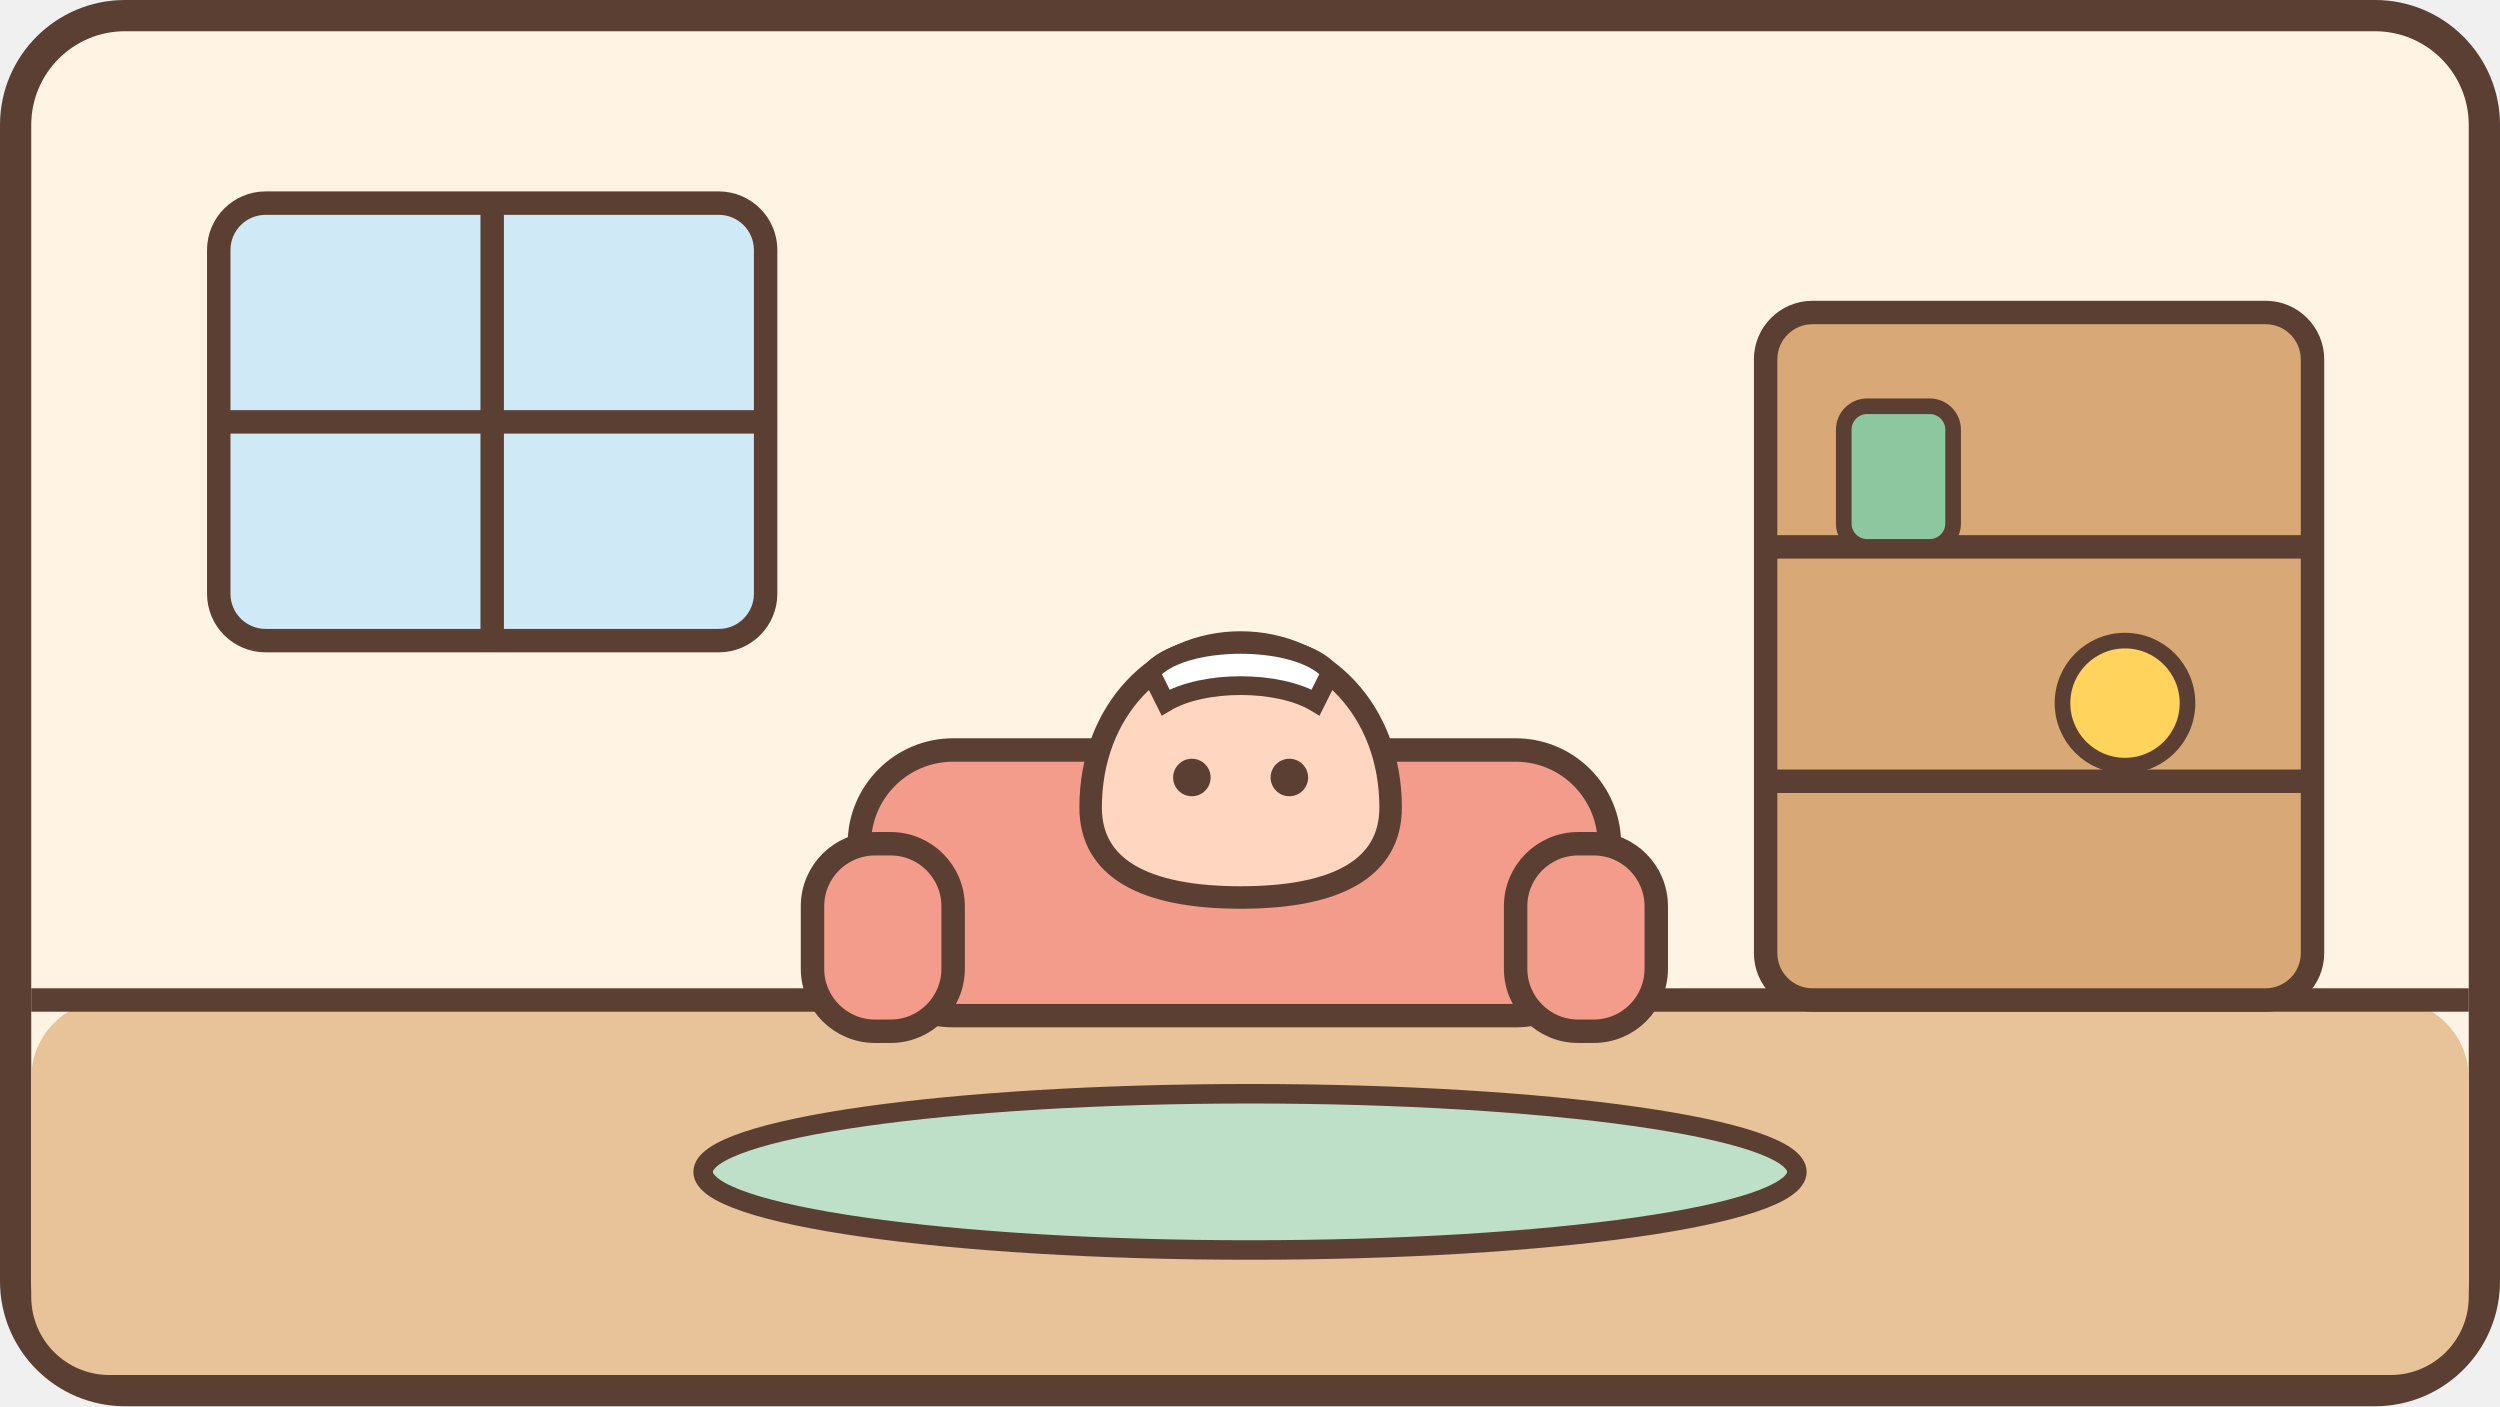
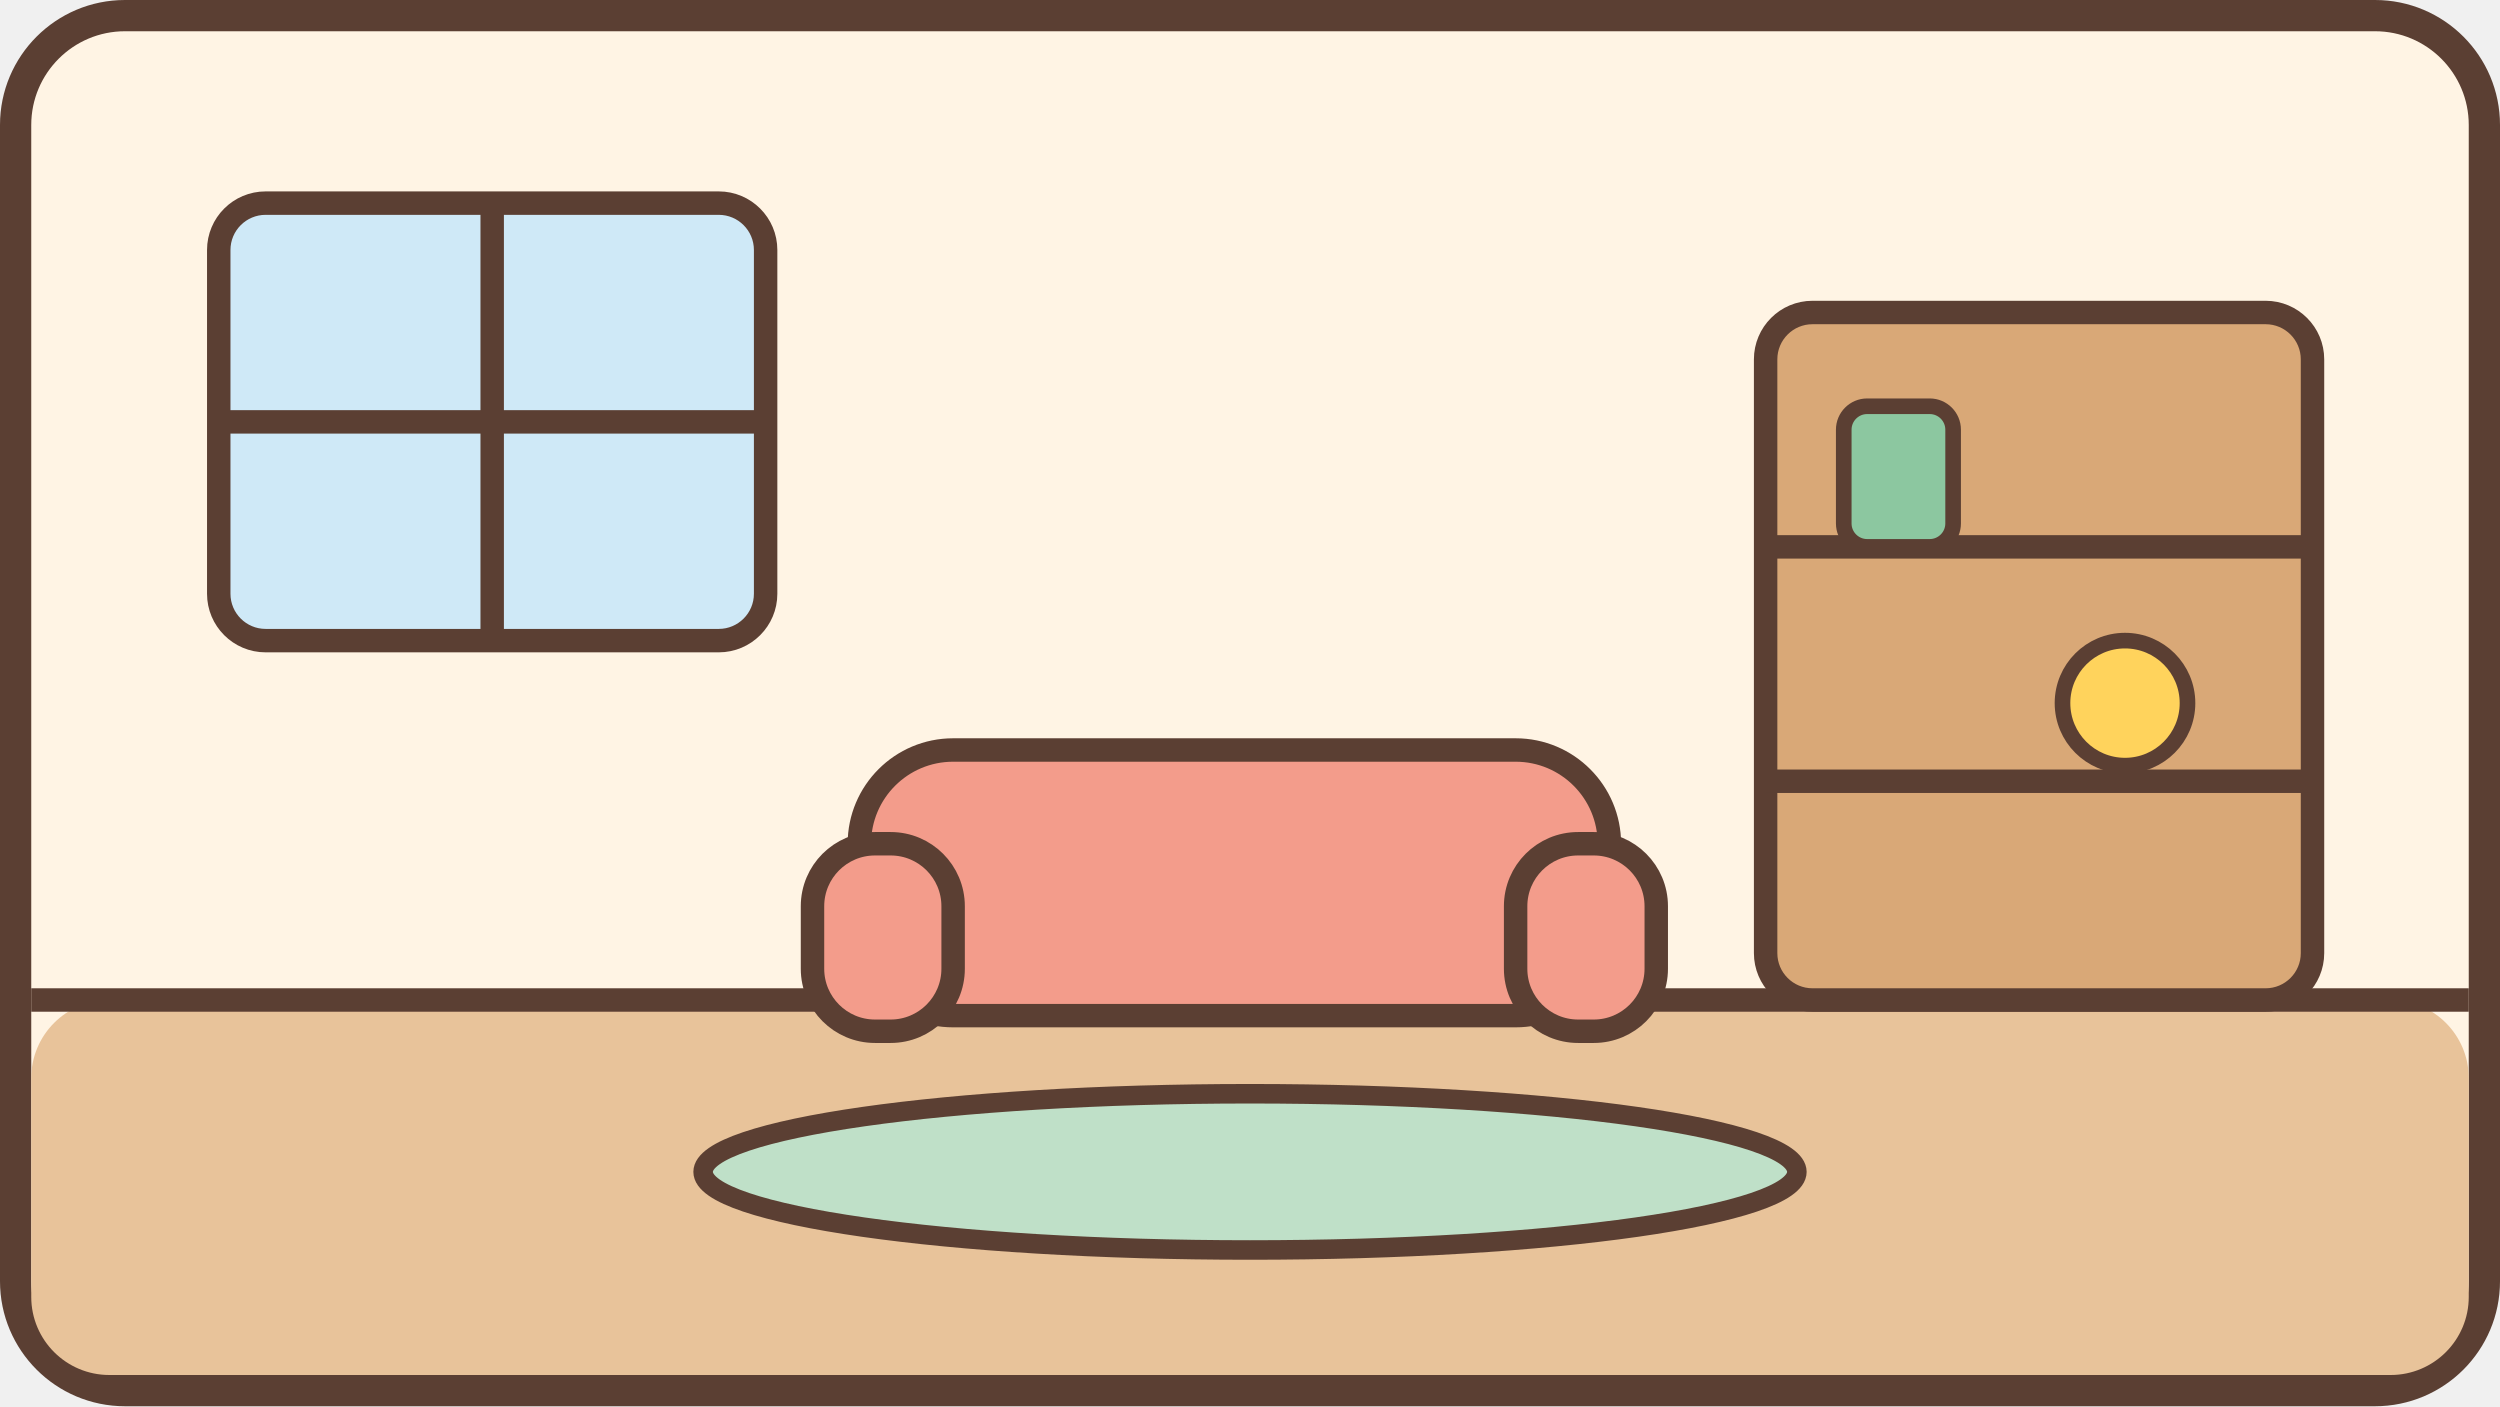
<svg xmlns="http://www.w3.org/2000/svg" viewBox="0 0 320 180">
  <rect x="2" y="2" width="316" height="176" rx="14" fill="#fff4e4" stroke="#5b3f33" stroke-width="4" />
  <rect x="4" y="128" width="312" height="48" rx="10" fill="#e8c39a" />
  <path d="M4 128h312" fill="none" stroke="#5b3f33" stroke-width="3" />
  <rect x="28" y="26" width="70" height="56" rx="6" fill="#cfe9f7" stroke="#5b3f33" stroke-width="3" />
  <path d="M63 26v56M28 54h70" fill="none" stroke="#5b3f33" stroke-width="3" />
  <rect x="226" y="40" width="70" height="88" rx="6" fill="#d9a877" stroke="#5b3f33" stroke-width="3" />
  <path d="M226 70h70M226 100h70" fill="none" stroke="#5b3f33" stroke-width="3" />
  <rect x="236" y="52" width="14" height="18" rx="3" fill="#8cc7a0" stroke="#5b3f33" stroke-width="2" />
  <circle cx="272" cy="90" r="8" fill="#ffd35c" stroke="#5b3f33" stroke-width="2" />
  <rect x="110" y="96" width="96" height="34" rx="12" fill="#f39c8b" stroke="#5b3f33" stroke-width="3" />
  <rect x="104" y="108" width="18" height="24" rx="8" fill="#f39c8b" stroke="#5b3f33" stroke-width="3" />
  <rect x="194" y="108" width="18" height="24" rx="8" fill="#f39c8b" stroke="#5b3f33" stroke-width="3" />
-   <g transform="translate(130 64) scale(0.48)">
-     <path d="M20 82c0-26 18-44 40-44s40 18 40 44c0 16-14 24-40 24S20 98 20 82z" fill="#ffd6bf" stroke="#5b3f33" stroke-width="6" />
-     <circle cx="47" cy="74" r="5" fill="#5b3f33" />
-     <circle cx="73" cy="74" r="5" fill="#5b3f33" />
-     <path d="M36 46c8-10 40-10 48 0l-4 8c-10-6-30-6-40 0z" fill="#ffffff" stroke="#5b3f33" stroke-width="5" />
-   </g>
  <ellipse cx="160" cy="150" rx="70" ry="10" fill="#bfe0c8" stroke="#5b3f33" stroke-width="2.5" />
</svg>
